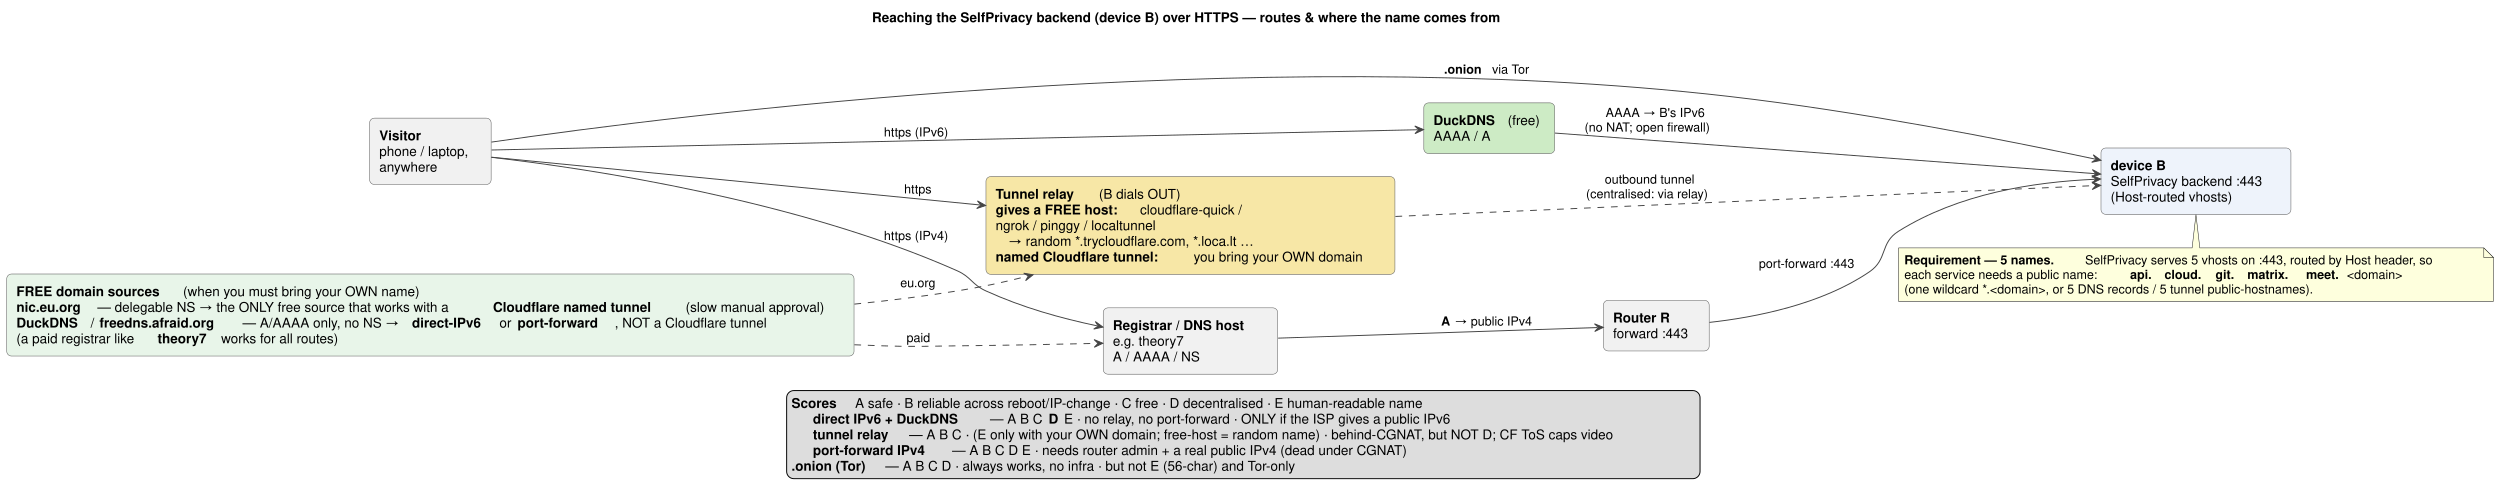
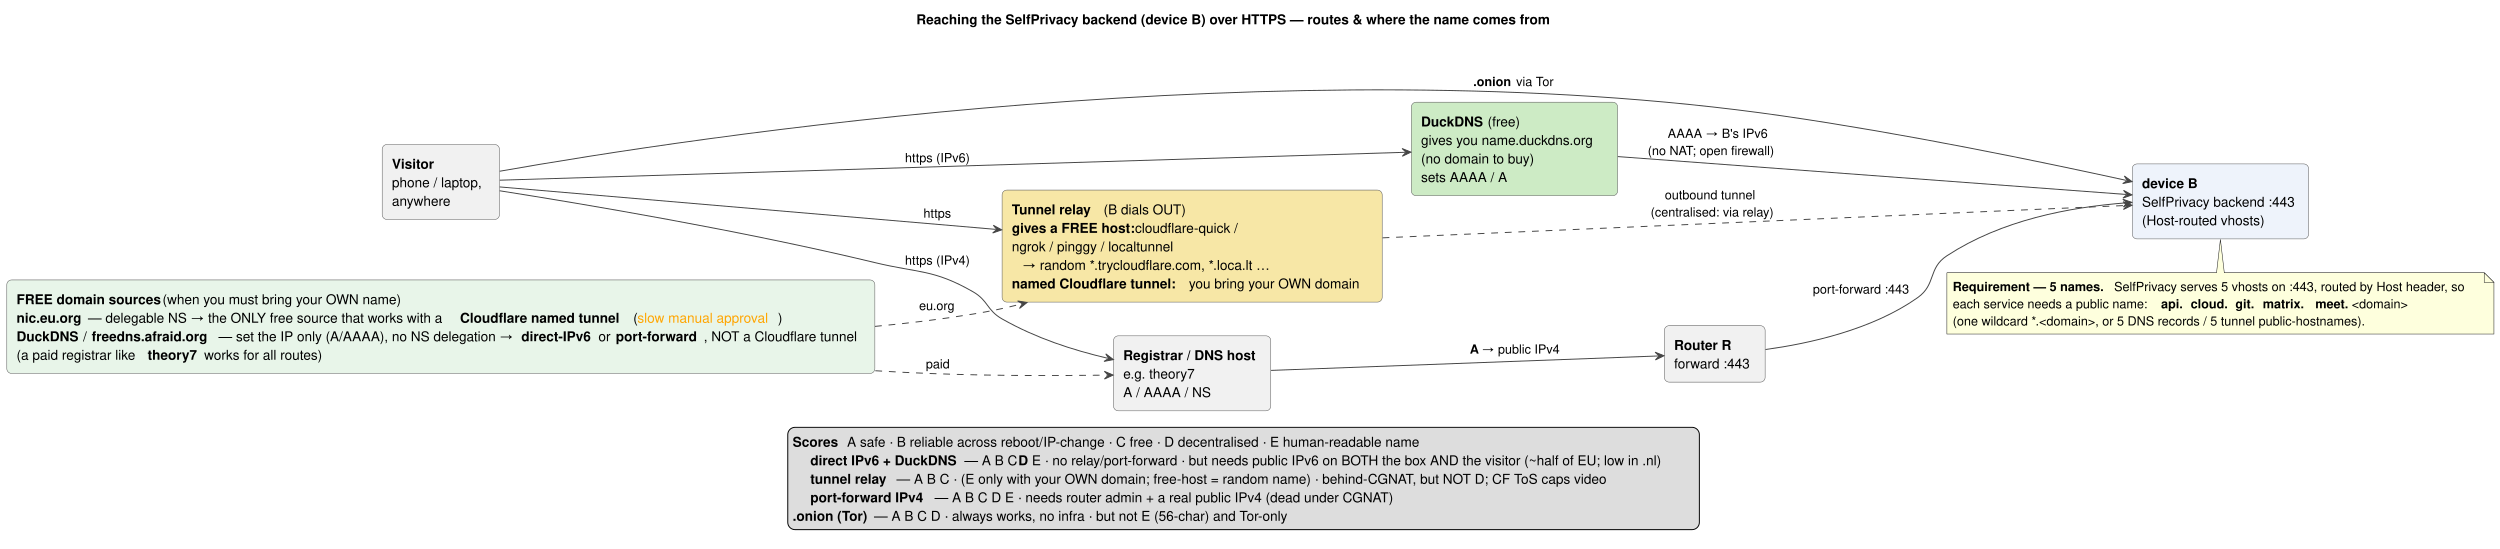
- <svg xmlns="http://www.w3.org/2000/svg" contentStyleType="text/css" data-diagram-type="DESCRIPTION" height="517px" preserveAspectRatio="none" style="width:2596px;height:517px;background:#FFFFFF;" version="1.1" viewBox="0 0 2596 517" width="2596px" zoomAndPan="magnify">
+ <svg xmlns="http://www.w3.org/2000/svg" contentStyleType="text/css" data-diagram-type="DESCRIPTION" height="565px" preserveAspectRatio="none" style="width:2574px;height:565px;background:#FFFFFF;" version="1.1" viewBox="0 0 2574 565" width="2574px" zoomAndPan="magnify">
  <defs>
-     <filter height="1" id="bjm8jxwfhr1ih0" width="1" x="0" y="0">
+     <filter height="1" id="b8has7bral45t0" width="1" x="0" y="0">
      <feFlood flood-color="#CDEBC5" result="flood" />
      <feComposite in="SourceGraphic" in2="flood" operator="over" />
    </filter>
-     <filter height="1" id="bjm8jxwfhr1ih1" width="1" x="0" y="0">
+     <filter height="1" id="b8has7bral45t1" width="1" x="0" y="0">
      <feFlood flood-color="#F7E7A6" result="flood" />
      <feComposite in="SourceGraphic" in2="flood" operator="over" />
    </filter>
-     <filter height="1" id="bjm8jxwfhr1ih2" width="1" x="0" y="0">
+     <filter height="1" id="b8has7bral45t2" width="1" x="0" y="0">
      <feFlood flood-color="#FFFFFF" result="flood" />
      <feComposite in="SourceGraphic" in2="flood" operator="over" />
    </filter>
  </defs>
  <g>
    <g class="title" data-source-line="5">
-       <text fill="#000000" font-family="Helvetica" font-size="14" font-weight="bold" lengthAdjust="spacing" textLength="771.237" x="905.471" y="22.995">Reaching the SelfPrivacy backend (device B) over HTTPS — routes &amp; where the name comes from</text>
+       <text fill="#000000" font-family="Helvetica" font-size="14" font-weight="bold" lengthAdjust="spacing" textLength="673.845" x="943.454" y="24.966">Reaching the SelfPrivacy backend (device B) over HTTPS — routes &amp; where the name comes from</text>
    </g>
    <g class="entity" data-entity="V" data-source-line="17" data-uid="ent0002" id="entity_V">
-       <rect fill="#F1F1F1" height="68.891" rx="5" ry="5" style="stroke:#555555;stroke-width:0.5;" width="126.176" x="383.82" y="122.677" />
-       <text fill="#000000" font-family="Helvetica" font-size="14" font-weight="bold" lengthAdjust="spacing" textLength="51.98" x="393.82" y="145.672">Visitor</text>
-       <text fill="#000000" font-family="Helvetica" font-size="14" lengthAdjust="spacing" textLength="106.176" x="393.82" y="161.969">phone / laptop,</text>
-       <text fill="#000000" font-family="Helvetica" font-size="14" lengthAdjust="spacing" textLength="69.043" x="393.82" y="178.266">anywhere</text>
+       <rect fill="#F1F1F1" height="77.204" rx="5" ry="5" style="stroke:#555555;stroke-width:0.5;" width="120.73" x="393.51" y="148.768" />
+       <text fill="#000000" font-family="Helvetica" font-size="14" font-weight="bold" lengthAdjust="spacing" textLength="45.696" x="403.51" y="173.734">Visitor</text>
+       <text fill="#000000" font-family="Helvetica" font-size="14" lengthAdjust="spacing" textLength="100.73" x="403.51" y="192.802">phone / laptop,</text>
+       <text fill="#000000" font-family="Helvetica" font-size="14" lengthAdjust="spacing" textLength="64.876" x="403.51" y="211.87">anywhere</text>
    </g>
    <g class="entity" data-entity="B" data-source-line="18" data-uid="ent0003" id="entity_B">
-       <rect fill="#EEF3FB" height="68.891" rx="5" ry="5" style="stroke:#555555;stroke-width:0.5;" width="197.235" x="2181.67" y="153.677" />
-       <text fill="#000000" font-family="Helvetica" font-size="14" font-weight="bold" lengthAdjust="spacing" textLength="66.78" x="2191.67" y="176.672">device B</text>
-       <text fill="#000000" font-family="Helvetica" font-size="14" lengthAdjust="spacing" textLength="177.235" x="2191.67" y="192.969">SelfPrivacy backend :443</text>
-       <text fill="#000000" font-family="Helvetica" font-size="14" lengthAdjust="spacing" textLength="144.286" x="2191.67" y="209.266">(Host-routed vhosts)</text>
+       <rect fill="#EEF3FB" height="77.204" rx="5" ry="5" style="stroke:#555555;stroke-width:0.5;" width="181.573" x="2195.35" y="168.768" />
+       <text fill="#000000" font-family="Helvetica" font-size="14" font-weight="bold" lengthAdjust="spacing" textLength="57.89" x="2205.35" y="193.734">device B</text>
+       <text fill="#000000" font-family="Helvetica" font-size="14" lengthAdjust="spacing" textLength="161.573" x="2205.35" y="212.802">SelfPrivacy backend :443</text>
+       <text fill="#000000" font-family="Helvetica" font-size="14" lengthAdjust="spacing" textLength="134.315" x="2205.35" y="231.87">(Host-routed vhosts)</text>
    </g>
    <g class="entity" data-entity="T" data-source-line="20" data-uid="ent0004" id="entity_T">
-       <rect fill="#F7E7A6" height="101.484" rx="5" ry="5" style="stroke:#555555;stroke-width:0.5;" width="424.681" x="1023.82" y="183.377" />
-       <text fill="#000000" font-family="Helvetica" font-size="14" font-weight="bold" lengthAdjust="spacing" textLength="98.39" x="1033.82" y="206.372">Tunnel relay</text>
-       <text fill="#000000" font-family="Helvetica" font-size="14" lengthAdjust="spacing" textLength="91.786" x="1141.11" y="206.372">(B dials OUT)</text>
-       <text fill="#000000" font-family="Helvetica" font-size="14" font-weight="bold" lengthAdjust="spacing" textLength="145.523" x="1033.82" y="222.669">gives a FREE host:</text>
-       <text fill="#000000" font-family="Helvetica" font-size="14" lengthAdjust="spacing" textLength="121.352" x="1183.794" y="222.669">cloudflare-quick /</text>
-       <text fill="#000000" font-family="Helvetica" font-size="14" lengthAdjust="spacing" textLength="192.363" x="1033.82" y="238.966">ngrok / pinggy / localtunnel</text>
-       <text fill="#000000" font-family="Helvetica" font-size="14" lengthAdjust="spacing" textLength="291.3" x="1047.171" y="255.263">→ random *.trycloudflare.com, *.loca.lt …</text>
-       <text fill="#000000" font-family="Helvetica" font-size="14" font-weight="bold" lengthAdjust="spacing" textLength="201.168" x="1033.82" y="271.56">named Cloudflare tunnel:</text>
-       <text fill="#000000" font-family="Helvetica" font-size="14" lengthAdjust="spacing" textLength="199.062" x="1239.438" y="271.56">you bring your OWN domain</text>
+       <rect fill="#F7E7A6" height="115.34" rx="5" ry="5" style="stroke:#555555;stroke-width:0.5;" width="391.363" x="1031.75" y="195.698" />
+       <text fill="#000000" font-family="Helvetica" font-size="14" font-weight="bold" lengthAdjust="spacing" textLength="87.206" x="1041.75" y="220.664">Tunnel relay</text>
+       <text fill="#000000" font-family="Helvetica" font-size="14" lengthAdjust="spacing" textLength="84.126" x="1136.236" y="220.664">(B dials OUT)</text>
+       <text fill="#000000" font-family="Helvetica" font-size="14" font-weight="bold" lengthAdjust="spacing" textLength="123.2" x="1041.75" y="239.732">gives a FREE host:</text>
+       <text fill="#000000" font-family="Helvetica" font-size="14" lengthAdjust="spacing" textLength="114.45" x="1168.59" y="239.732">cloudflare-quick /</text>
+       <text fill="#000000" font-family="Helvetica" font-size="14" lengthAdjust="spacing" textLength="181.985" x="1041.75" y="258.8">ngrok / pinggy / localtunnel</text>
+       <text fill="#000000" font-family="Helvetica" font-size="14" lengthAdjust="spacing" textLength="270.997" x="1052.67" y="277.868">→ random *.trycloudflare.com, *.loca.lt …</text>
+       <text fill="#000000" font-family="Helvetica" font-size="14" font-weight="bold" lengthAdjust="spacing" textLength="178.709" x="1041.75" y="296.935">named Cloudflare tunnel:</text>
+       <text fill="#000000" font-family="Helvetica" font-size="14" lengthAdjust="spacing" textLength="189.013" x="1224.099" y="296.935">you bring your OWN domain</text>
    </g>
    <g class="entity" data-entity="DD" data-source-line="21" data-uid="ent0005" id="entity_DD">
-       <rect fill="#CDEBC5" height="52.594" rx="5" ry="5" style="stroke:#555555;stroke-width:0.5;" width="135.903" x="1478.5" y="106.827" />
-       <text fill="#000000" font-family="Helvetica" font-size="14" font-weight="bold" lengthAdjust="spacing" textLength="72.618" x="1488.5" y="129.822">DuckDNS</text>
-       <text fill="#000000" font-family="Helvetica" font-size="14" lengthAdjust="spacing" textLength="38.835" x="1565.568" y="129.822">(free)</text>
-       <text fill="#000000" font-family="Helvetica" font-size="14" lengthAdjust="spacing" textLength="61.503" x="1488.5" y="146.119">AAAA / A</text>
+       <rect fill="#CDEBC5" height="96.272" rx="5" ry="5" style="stroke:#555555;stroke-width:0.5;" width="212.401" x="1453.11" y="105.228" />
+       <text fill="#000000" font-family="Helvetica" font-size="14" font-weight="bold" lengthAdjust="spacing" textLength="64.89" x="1463.11" y="130.194">DuckDNS</text>
+       <text fill="#000000" font-family="Helvetica" font-size="14" lengthAdjust="spacing" textLength="34.79" x="1531.64" y="130.194">(free)</text>
+       <text fill="#000000" font-family="Helvetica" font-size="14" lengthAdjust="spacing" textLength="192.401" x="1463.11" y="149.262">gives you  name.duckdns.org</text>
+       <text fill="#000000" font-family="Helvetica" font-size="14" lengthAdjust="spacing" textLength="124.656" x="1463.11" y="168.33">(no domain to buy)</text>
+       <text fill="#000000" font-family="Helvetica" font-size="14" lengthAdjust="spacing" textLength="87.22" x="1463.11" y="187.398">sets AAAA / A</text>
    </g>
    <g class="entity" data-entity="REG" data-source-line="22" data-uid="ent0006" id="entity_REG">
-       <rect fill="#F1F1F1" height="68.891" rx="5" ry="5" style="stroke:#555555;stroke-width:0.5;" width="181.144" x="1145.59" y="319.677" />
-       <text fill="#000000" font-family="Helvetica" font-size="14" font-weight="bold" lengthAdjust="spacing" textLength="161.144" x="1155.59" y="342.672">Registrar / DNS host</text>
-       <text fill="#000000" font-family="Helvetica" font-size="14" lengthAdjust="spacing" textLength="85.34" x="1155.59" y="358.969">e.g. theory7</text>
-       <text fill="#000000" font-family="Helvetica" font-size="14" lengthAdjust="spacing" textLength="94.48" x="1155.59" y="375.266">A / AAAA / NS</text>
+       <rect fill="#F1F1F1" height="77.204" rx="5" ry="5" style="stroke:#555555;stroke-width:0.5;" width="161.904" x="1146.48" y="345.768" />
+       <text fill="#000000" font-family="Helvetica" font-size="14" font-weight="bold" lengthAdjust="spacing" textLength="141.904" x="1156.48" y="370.734">Registrar / DNS host</text>
+       <text fill="#000000" font-family="Helvetica" font-size="14" lengthAdjust="spacing" textLength="78.652" x="1156.48" y="389.802">e.g. theory7</text>
+       <text fill="#000000" font-family="Helvetica" font-size="14" lengthAdjust="spacing" textLength="88.032" x="1156.48" y="408.87">A / AAAA / NS</text>
    </g>
    <g class="entity" data-entity="R" data-source-line="23" data-uid="ent0007" id="entity_R">
-       <rect fill="#F1F1F1" height="52.594" rx="5" ry="5" style="stroke:#555555;stroke-width:0.5;" width="109.811" x="1665" y="311.827" />
-       <text fill="#000000" font-family="Helvetica" font-size="14" font-weight="bold" lengthAdjust="spacing" textLength="69.111" x="1675" y="334.822">Router R</text>
-       <text fill="#000000" font-family="Helvetica" font-size="14" lengthAdjust="spacing" textLength="89.811" x="1675" y="351.119">forward :443</text>
+       <rect fill="#F1F1F1" height="58.136" rx="5" ry="5" style="stroke:#555555;stroke-width:0.5;" width="103.734" x="1713.65" y="335.298" />
+       <text fill="#000000" font-family="Helvetica" font-size="14" font-weight="bold" lengthAdjust="spacing" textLength="60.69" x="1723.65" y="360.264">Router R</text>
+       <text fill="#000000" font-family="Helvetica" font-size="14" lengthAdjust="spacing" textLength="83.734" x="1723.65" y="379.332">forward :443</text>
    </g>
    <g class="entity" data-entity="GMN16" data-source-line="38" data-uid="ent0017" id="entity_GMN16">
-       <path d="M1971.41,257.427 L1971.41,312.825 A0,0 0 0 0 1971.41,312.825 L2589.179,312.825 A0,0 0 0 0 2589.179,312.825 L2589.179,267.427 L2579.179,257.427 L2284.29,257.427 L2280.29,222.867 L2276.29,257.427 L1971.41,257.427 A0,0 0 0 0 1971.41,257.427" fill="#FEFFDD" style="stroke:#181818;stroke-width:0.5;" />
-       <path d="M2579.179,257.427 L2579.179,267.427 L2589.179,267.427 L2579.179,257.427" fill="#FEFFDD" style="stroke:#181818;stroke-width:0.5;" />
-       <text fill="#000000" font-family="Helvetica" font-size="13" font-weight="bold" lengthAdjust="spacing" textLength="183.593" x="1977.41" y="274.494">Requirement — 5 names.</text>
-       <text fill="#000000" font-family="Helvetica" font-size="13" lengthAdjust="spacing" textLength="409.043" x="2165.136" y="274.494">SelfPrivacy serves 5 vhosts on :443, routed by Host header, so</text>
-       <text fill="#000000" font-family="Helvetica" font-size="13" lengthAdjust="spacing" textLength="226.167" x="1977.41" y="289.627">each service needs a public name:</text>
-       <text fill="#000000" font-family="Helvetica" font-size="13" font-weight="bold" lengthAdjust="spacing" textLength="27.473" x="2211.842" y="289.627">api.</text>
-       <text fill="#000000" font-family="Helvetica" font-size="13" lengthAdjust="spacing" textLength="8.265" x="2239.314" y="289.627">  </text>
-       <text fill="#000000" font-family="Helvetica" font-size="13" font-weight="bold" lengthAdjust="spacing" textLength="44.592" x="2247.579" y="289.627">cloud.</text>
-       <text fill="#000000" font-family="Helvetica" font-size="13" lengthAdjust="spacing" textLength="8.265" x="2292.171" y="289.627">  </text>
-       <text fill="#000000" font-family="Helvetica" font-size="13" font-weight="bold" lengthAdjust="spacing" textLength="24.915" x="2300.436" y="289.627">git.</text>
-       <text fill="#000000" font-family="Helvetica" font-size="13" lengthAdjust="spacing" textLength="8.265" x="2325.35" y="289.627">  </text>
-       <text fill="#000000" font-family="Helvetica" font-size="13" font-weight="bold" lengthAdjust="spacing" textLength="52.724" x="2333.615" y="289.627">matrix.</text>
-       <text fill="#000000" font-family="Helvetica" font-size="13" lengthAdjust="spacing" textLength="8.265" x="2386.339" y="289.627">  </text>
-       <text fill="#000000" font-family="Helvetica" font-size="13" font-weight="bold" lengthAdjust="spacing" textLength="42.333" x="2394.603" y="289.627">meet.</text>
-       <text fill="#000000" font-family="Helvetica" font-size="13" lengthAdjust="spacing" textLength="70.472" x="2436.936" y="289.627">&lt;domain&gt;</text>
-       <text fill="#000000" font-family="Helvetica" font-size="13" lengthAdjust="spacing" textLength="487.798" x="1977.41" y="304.759">(one wildcard *.&lt;domain&gt;, or 5 DNS records / 5 tunnel public-hostnames).</text>
+       <path d="M2004.51,280.808 L2004.51,343.926 A0,0 0 0 0 2004.51,343.926 L2567.753,343.926 A0,0 0 0 0 2567.753,343.926 L2567.753,290.808 L2557.753,280.808 L2290.14,280.808 L2286.14,246.438 L2282.14,280.808 L2004.51,280.808 A0,0 0 0 0 2004.51,280.808" fill="#FEFFDD" style="stroke:#181818;stroke-width:0.5;" />
+       <path d="M2557.753,280.808 L2557.753,290.808 L2567.753,290.808 L2557.753,280.808" fill="#FEFFDD" style="stroke:#181818;stroke-width:0.5;" />
+       <text fill="#000000" font-family="Helvetica" font-size="13" font-weight="bold" lengthAdjust="spacing" textLength="162.799" x="2010.51" y="299.705">Requirement — 5 names.</text>
+       <text fill="#000000" font-family="Helvetica" font-size="13" lengthAdjust="spacing" textLength="376.064" x="2176.689" y="299.705">SelfPrivacy serves 5 vhosts on :443, routed by Host header, so</text>
+       <text fill="#000000" font-family="Helvetica" font-size="13" lengthAdjust="spacing" textLength="207.74" x="2010.51" y="317.411">each service needs a public name:</text>
+       <text fill="#000000" font-family="Helvetica" font-size="13" font-weight="bold" lengthAdjust="spacing" textLength="23.751" x="2225.01" y="317.411">api.</text>
+       <text fill="#000000" font-family="Helvetica" font-size="13" lengthAdjust="spacing" textLength="6.76" x="2248.761" y="317.411">  </text>
+       <text fill="#000000" font-family="Helvetica" font-size="13" font-weight="bold" lengthAdjust="spacing" textLength="39.169" x="2255.521" y="317.411">cloud.</text>
+       <text fill="#000000" font-family="Helvetica" font-size="13" lengthAdjust="spacing" textLength="6.76" x="2294.69" y="317.411">  </text>
+       <text fill="#000000" font-family="Helvetica" font-size="13" font-weight="bold" lengthAdjust="spacing" textLength="21.541" x="2301.45" y="317.411">git.</text>
+       <text fill="#000000" font-family="Helvetica" font-size="13" lengthAdjust="spacing" textLength="6.76" x="2322.991" y="317.411">  </text>
+       <text fill="#000000" font-family="Helvetica" font-size="13" font-weight="bold" lengthAdjust="spacing" textLength="47.346" x="2329.751" y="317.411">matrix.</text>
+       <text fill="#000000" font-family="Helvetica" font-size="13" lengthAdjust="spacing" textLength="6.76" x="2377.097" y="317.411">  </text>
+       <text fill="#000000" font-family="Helvetica" font-size="13" font-weight="bold" lengthAdjust="spacing" textLength="37.479" x="2383.857" y="317.411">meet.</text>
+       <text fill="#000000" font-family="Helvetica" font-size="13" lengthAdjust="spacing" textLength="61.568" x="2421.336" y="317.411">&lt;domain&gt;</text>
+       <text fill="#000000" font-family="Helvetica" font-size="13" lengthAdjust="spacing" textLength="450.177" x="2010.51" y="335.117">(one wildcard *.&lt;domain&gt;, or 5 DNS records / 5 tunnel public-hostnames).</text>
    </g>
    <g class="entity" data-entity="SRC" data-source-line="43" data-uid="ent0019" id="entity_SRC">
-       <rect fill="#E8F5E9" height="85.188" rx="5" ry="5" style="stroke:#555555;stroke-width:0.5;" width="879.824" x="7" y="284.527" />
-       <text fill="#000000" font-family="Helvetica" font-size="14" font-weight="bold" lengthAdjust="spacing" textLength="168.608" x="17" y="307.522">FREE domain sources</text>
-       <text fill="#000000" font-family="Helvetica" font-size="14" lengthAdjust="spacing" textLength="279.262" x="190.059" y="307.522">(when you must bring your OWN name)</text>
-       <text fill="#000000" font-family="Helvetica" font-size="14" font-weight="bold" lengthAdjust="spacing" textLength="79.707" x="17" y="323.819">nic.eu.org</text>
-       <text fill="#000000" font-family="Helvetica" font-size="14" lengthAdjust="spacing" textLength="406.315" x="101.157" y="323.819">— delegable NS → the ONLY free source that works with a</text>
-       <text fill="#000000" font-family="Helvetica" font-size="14" font-weight="bold" lengthAdjust="spacing" textLength="195.569" x="511.922" y="323.819">Cloudflare named tunnel</text>
-       <text fill="#000000" font-family="Helvetica" font-size="14" lengthAdjust="spacing" textLength="164.883" x="711.941" y="323.819">(slow manual approval)</text>
-       <text fill="#000000" font-family="Helvetica" font-size="14" font-weight="bold" lengthAdjust="spacing" textLength="72.618" x="17" y="340.116">DuckDNS</text>
-       <text fill="#000000" font-family="Helvetica" font-size="14" lengthAdjust="spacing" textLength="4.717" x="94.068" y="340.116">/</text>
-       <text fill="#000000" font-family="Helvetica" font-size="14" font-weight="bold" lengthAdjust="spacing" textLength="144.197" x="103.235" y="340.116">freedns.afraid.org</text>
-       <text fill="#000000" font-family="Helvetica" font-size="14" lengthAdjust="spacing" textLength="171.445" x="251.883" y="340.116">— A/AAAA only, no NS →</text>
-       <text fill="#000000" font-family="Helvetica" font-size="14" font-weight="bold" lengthAdjust="spacing" textLength="86.358" x="427.778" y="340.116">direct-IPv6</text>
-       <text fill="#000000" font-family="Helvetica" font-size="14" lengthAdjust="spacing" textLength="14.321" x="518.587" y="340.116">or</text>
-       <text fill="#000000" font-family="Helvetica" font-size="14" font-weight="bold" lengthAdjust="spacing" textLength="100.967" x="537.358" y="340.116">port-forward</text>
-       <text fill="#000000" font-family="Helvetica" font-size="14" lengthAdjust="spacing" textLength="177.242" x="638.325" y="340.116">, NOT a Cloudflare tunnel</text>
-       <text fill="#000000" font-family="Helvetica" font-size="14" lengthAdjust="spacing" textLength="142.153" x="17" y="356.413">(a paid registrar like</text>
-       <text fill="#000000" font-family="Helvetica" font-size="14" font-weight="bold" lengthAdjust="spacing" textLength="61.544" x="163.603" y="356.413">theory7</text>
-       <text fill="#000000" font-family="Helvetica" font-size="14" lengthAdjust="spacing" textLength="140.185" x="229.598" y="356.413">works for all routes)</text>
+       <rect fill="#E8F5E9" height="96.272" rx="5" ry="5" style="stroke:#555555;stroke-width:0.5;" width="893.751" x="7" y="288.228" />
+       <text fill="#000000" font-family="Helvetica" font-size="14" font-weight="bold" lengthAdjust="spacing" textLength="146.691" x="17" y="313.194">FREE domain sources</text>
+       <text fill="#000000" font-family="Helvetica" font-size="14" lengthAdjust="spacing" textLength="261.603" x="167.331" y="313.194">(when you must bring your OWN name)</text>
+       <text fill="#000000" font-family="Helvetica" font-size="14" font-weight="bold" lengthAdjust="spacing" textLength="70" x="17" y="332.262">nic.eu.org</text>
+       <text fill="#000000" font-family="Helvetica" font-size="14" lengthAdjust="spacing" textLength="379.356" x="90.64" y="332.262">— delegable NS → the ONLY free source that works with a</text>
+       <text fill="#000000" font-family="Helvetica" font-size="14" font-weight="bold" lengthAdjust="spacing" textLength="174.719" x="473.636" y="332.262">Cloudflare named tunnel</text>
+       <text fill="#000000" font-family="Helvetica" font-size="14" lengthAdjust="spacing" textLength="4.2" x="651.995" y="332.262">(</text>
+       <text fill="#FFA500" font-family="Helvetica" font-size="14" lengthAdjust="spacing" textLength="144.69" x="656.196" y="332.262">slow manual approval</text>
+       <text fill="#000000" font-family="Helvetica" font-size="14" lengthAdjust="spacing" textLength="4.2" x="800.885" y="332.262">)</text>
+       <text fill="#000000" font-family="Helvetica" font-size="14" font-weight="bold" lengthAdjust="spacing" textLength="64.89" x="17" y="351.33">DuckDNS</text>
+       <text fill="#000000" font-family="Helvetica" font-size="14" lengthAdjust="spacing" textLength="5.208" x="85.53" y="351.33">/</text>
+       <text fill="#000000" font-family="Helvetica" font-size="14" font-weight="bold" lengthAdjust="spacing" textLength="127.022" x="94.378" y="351.33">freedns.afraid.org</text>
+       <text fill="#000000" font-family="Helvetica" font-size="14" lengthAdjust="spacing" textLength="308.027" x="225.039" y="351.33">— set the IP only (A/AAAA), no NS delegation →</text>
+       <text fill="#000000" font-family="Helvetica" font-size="14" font-weight="bold" lengthAdjust="spacing" textLength="75.754" x="536.706" y="351.33">direct-IPv6</text>
+       <text fill="#000000" font-family="Helvetica" font-size="14" lengthAdjust="spacing" textLength="14.252" x="616.1" y="351.33">or</text>
+       <text fill="#000000" font-family="Helvetica" font-size="14" font-weight="bold" lengthAdjust="spacing" textLength="90.566" x="633.992" y="351.33">port-forward</text>
+       <text fill="#000000" font-family="Helvetica" font-size="14" lengthAdjust="spacing" textLength="166.193" x="724.557" y="351.33">, NOT a Cloudflare tunnel</text>
+       <text fill="#000000" font-family="Helvetica" font-size="14" lengthAdjust="spacing" textLength="131.333" x="17" y="370.398">(a paid registrar like</text>
+       <text fill="#000000" font-family="Helvetica" font-size="14" font-weight="bold" lengthAdjust="spacing" textLength="54.544" x="151.974" y="370.398">theory7</text>
+       <text fill="#000000" font-family="Helvetica" font-size="14" lengthAdjust="spacing" textLength="131.263" x="210.157" y="370.398">works for all routes)</text>
    </g>
    <g class="link" data-entity-1="V" data-entity-2="T" data-source-line="25" data-uid="lnk8" id="link_V_T">
-       <path d="M510.34,163.227 C619.9,173.947 845.489,196.013 1017.558,212.833" fill="none" id="V-to-T" style="stroke:#444444;stroke-width:1;" />
-       <polygon fill="#444444" points="1023.53,213.417,1014.962,208.56,1018.554,212.93,1014.183,216.522,1023.53,213.417" style="stroke:#444444;stroke-width:1;" />
-       <text fill="#000000" font-family="Helvetica" font-size="13" lengthAdjust="spacing" textLength="33.459" x="938.82" y="200.854">https</text>
+       <path d="M514.46,192.458 C623.77,201.818 854.792,221.577 1025.362,236.167" fill="none" id="V-to-T" style="stroke:#444444;stroke-width:1;" />
+       <polygon fill="#444444" points="1031.34,236.678,1022.714,231.925,1026.358,236.252,1022.032,239.896,1031.34,236.678" style="stroke:#444444;stroke-width:1;" />
+       <text fill="#000000" font-family="Helvetica" font-size="13" lengthAdjust="spacing" textLength="31.642" x="950.75" y="224.115">https</text>
    </g>
    <g class="link" data-entity-1="T" data-entity-2="B" data-source-line="26" data-uid="lnk9" id="link_T_B">
-       <path d="M1449,224.767 C1672.43,214.907 2008.736,200.061 2175.366,192.711" fill="none" id="T-to-B" style="stroke:#444444;stroke-width:1;stroke-dasharray:7,7;" />
-       <polygon fill="#444444" points="2181.36,192.447,2172.193,188.847,2176.365,192.667,2172.545,196.84,2181.36,192.447" style="stroke:#444444;stroke-width:1;" />
-       <text fill="#000000" font-family="Helvetica" font-size="13" lengthAdjust="spacing" textLength="107.783" x="1666.375" y="190.654">outbound tunnel</text>
-       <text fill="#000000" font-family="Helvetica" font-size="13" lengthAdjust="spacing" textLength="146.713" x="1646.91" y="205.787">(centralised: via relay)</text>
+       <path d="M1423.48,244.878 C1653.22,234.878 2019.076,218.949 2189.106,211.549" fill="none" id="T-to-B" style="stroke:#444444;stroke-width:1;stroke-dasharray:7,7;" />
+       <polygon fill="#444444" points="2195.1,211.288,2185.935,207.683,2190.105,211.505,2186.282,215.675,2195.1,211.288" style="stroke:#444444;stroke-width:1;" />
+       <text fill="#000000" font-family="Helvetica" font-size="13" lengthAdjust="spacing" textLength="103.376" x="1714.07" y="205.205">outbound tunnel</text>
+       <text fill="#000000" font-family="Helvetica" font-size="13" lengthAdjust="spacing" textLength="132.496" x="1699.51" y="222.911">(centralised: via relay)</text>
    </g>
    <g class="link" data-entity-1="V" data-entity-2="DD" data-source-line="28" data-uid="lnk10" id="link_V_DD">
-       <path d="M510.46,155.757 C702.14,151.567 1274.311,139.048 1472.191,134.728" fill="none" id="V-to-DD" style="stroke:#444444;stroke-width:1;" />
-       <polygon fill="#444444" points="1478.19,134.597,1469.105,130.794,1473.191,134.706,1469.279,138.792,1478.19,134.597" style="stroke:#444444;stroke-width:1;" />
-       <text fill="#000000" font-family="Helvetica" font-size="13" lengthAdjust="spacing" textLength="75.372" x="917.82" y="141.704">https (IPv6)</text>
+       <path d="M514.59,185.528 C693.17,180.028 1218.803,163.823 1446.693,156.803" fill="none" id="V-to-DD" style="stroke:#444444;stroke-width:1;" />
+       <polygon fill="#444444" points="1452.69,156.618,1443.571,152.897,1447.692,156.772,1443.817,160.893,1452.69,156.618" style="stroke:#444444;stroke-width:1;" />
+       <text fill="#000000" font-family="Helvetica" font-size="13" lengthAdjust="spacing" textLength="69.134" x="931.75" y="166.995">https (IPv6)</text>
    </g>
    <g class="link" data-entity-1="DD" data-entity-2="B" data-source-line="29" data-uid="lnk11" id="link_DD_B">
-       <path d="M1614.67,138.177 C1744.53,147.937 2024.397,168.967 2175.407,180.317" fill="none" id="DD-to-B" style="stroke:#444444;stroke-width:1;" />
-       <polygon fill="#444444" points="2181.39,180.767,2172.715,176.104,2176.404,180.392,2172.115,184.081,2181.39,180.767" style="stroke:#444444;stroke-width:1;" />
-       <text fill="#000000" font-family="Helvetica" font-size="13" lengthAdjust="spacing" textLength="105.765" x="1667.262" y="121.494">AAAA → B's IPv6</text>
-       <text fill="#000000" font-family="Helvetica" font-size="13" lengthAdjust="spacing" textLength="149.468" x="1645.41" y="136.627">(no NAT; open firewall)</text>
+       <path d="M1665.71,161.218 C1808.43,171.848 2054.737,190.202 2189.077,200.212" fill="none" id="DD-to-B" style="stroke:#444444;stroke-width:1;" />
+       <polygon fill="#444444" points="2195.06,200.658,2186.382,196,2190.074,200.286,2185.788,203.978,2195.06,200.658" style="stroke:#444444;stroke-width:1;" />
+       <text fill="#000000" font-family="Helvetica" font-size="13" lengthAdjust="spacing" textLength="97.604" x="1717.063" y="141.965">AAAA → B's IPv6</text>
+       <text fill="#000000" font-family="Helvetica" font-size="13" lengthAdjust="spacing" textLength="138.71" x="1696.51" y="159.671">(no NAT; open firewall)</text>
    </g>
    <g class="link" data-entity-1="V" data-entity-2="REG" data-source-line="31" data-uid="lnk12" id="link_V_REG">
-       <path d="M510.13,163.347 C614.11,175.447 828.1,207.697 993.82,281.117 C1008.7,287.717 1009,295.397 1023.82,302.117 C1062.02,319.457 1100.949,330.288 1139.459,338.418" fill="none" id="V-to-REG" style="stroke:#444444;stroke-width:1;" />
-       <polygon fill="#444444" points="1145.33,339.657,1137.35,333.884,1140.438,338.624,1135.698,341.712,1145.33,339.657" style="stroke:#444444;stroke-width:1;" />
-       <text fill="#000000" font-family="Helvetica" font-size="13" lengthAdjust="spacing" textLength="75.372" x="917.82" y="249.224">https (IPv4)</text>
+       <path d="M514.43,196.418 C600.33,209.928 763.73,237.358 900.75,270.368 C946.28,281.328 961.11,277.108 1001.75,300.368 C1017.58,309.428 1015.88,319.378 1031.75,328.368 C1066.94,348.308 1103.961,360.249 1140.501,368.879" fill="none" id="V-to-REG" style="stroke:#444444;stroke-width:1;" />
+       <polygon fill="#444444" points="1146.34,370.258,1138.5,364.296,1141.474,369.109,1136.662,372.082,1146.34,370.258" style="stroke:#444444;stroke-width:1;" />
+       <text fill="#000000" font-family="Helvetica" font-size="13" lengthAdjust="spacing" textLength="69.134" x="931.75" y="272.485">https (IPv4)</text>
    </g>
    <g class="link" data-entity-1="REG" data-entity-2="R" data-source-line="32" data-uid="lnk13" id="link_REG_R">
-       <path d="M1327.21,351.127 C1426.48,347.837 1576.933,342.836 1658.833,340.116" fill="none" id="REG-to-R" style="stroke:#444444;stroke-width:1;" />
-       <polygon fill="#444444" points="1664.83,339.917,1655.702,336.218,1659.833,340.083,1655.968,344.213,1664.83,339.917" style="stroke:#444444;stroke-width:1;" />
-       <text fill="#000000" font-family="Helvetica" font-size="13" font-weight="bold" lengthAdjust="spacing" textLength="10.061" x="1496.46" y="338.054">A</text>
-       <text fill="#000000" font-family="Helvetica" font-size="13" lengthAdjust="spacing" textLength="85.909" x="1510.653" y="338.054">→ public IPv4</text>
+       <path d="M1308.69,381.368 C1420.41,377.208 1613.614,369.991 1707.234,366.501" fill="none" id="REG-to-R" style="stroke:#444444;stroke-width:1;" />
+       <polygon fill="#444444" points="1713.23,366.278,1704.087,362.616,1708.234,366.464,1704.385,370.61,1713.23,366.278" style="stroke:#444444;stroke-width:1;" />
+       <text fill="#000000" font-family="Helvetica" font-size="13" font-weight="bold" lengthAdjust="spacing" textLength="8.97" x="1513.31" y="364.085">A</text>
+       <text fill="#000000" font-family="Helvetica" font-size="13" lengthAdjust="spacing" textLength="80.366" x="1525.66" y="364.085">→ public IPv4</text>
    </g>
    <g class="link" data-entity-1="R" data-entity-2="B" data-source-line="33" data-uid="lnk14" id="link_R_B">
-       <path d="M1775.04,334.787 C1822.5,329.567 1891.52,316.227 1941.41,282.117 C1960.35,269.177 1951.96,252.287 1971.41,240.117 C2034.03,200.957 2111.216,189.013 2175.326,186.163" fill="none" id="R-to-B" style="stroke:#444444;stroke-width:1;" />
-       <polygon fill="#444444" points="2181.32,185.897,2172.151,182.3,2176.325,186.119,2172.506,190.293,2181.32,185.897" style="stroke:#444444;stroke-width:1;" />
-       <text fill="#000000" font-family="Helvetica" font-size="13" lengthAdjust="spacing" textLength="114.734" x="1826.41" y="278.184">port-forward :443</text>
+       <path d="M1817.71,359.868 C1862.57,353.778 1927.73,339.538 1974.51,306.368 C1993.52,292.888 1985.01,276.118 2004.51,263.368 C2060.95,226.448 2130.458,213.403 2188.928,208.853" fill="none" id="R-to-B" style="stroke:#444444;stroke-width:1;" />
+       <polygon fill="#444444" points="2194.91,208.388,2185.627,205.098,2189.925,208.776,2186.247,213.074,2194.91,208.388" style="stroke:#444444;stroke-width:1;" />
+       <text fill="#000000" font-family="Helvetica" font-size="13" lengthAdjust="spacing" textLength="107.861" x="1866.51" y="302.265">port-forward :443</text>
    </g>
    <g class="link" data-entity-1="V" data-entity-2="B" data-source-line="35" data-uid="lnk15" id="link_V_B">
-       <path d="M510.28,147.557 C702.5,119.577 1302.57,43.297 1795.41,100.117 C1930.28,115.667 2078.41,144.613 2175.74,165.243" fill="none" id="V-to-B" style="stroke:#444444;stroke-width:1;" />
-       <polygon fill="#444444" points="2181.61,166.487,2173.635,160.708,2176.719,165.45,2171.976,168.534,2181.61,166.487" style="stroke:#444444;stroke-width:1;" />
-       <text fill="#000000" font-family="Helvetica" font-size="13" font-weight="bold" lengthAdjust="spacing" textLength="45.767" x="1499.46" y="76.474">.onion</text>
-       <text fill="#000000" font-family="Helvetica" font-size="13" lengthAdjust="spacing" textLength="44.643" x="1549.359" y="76.474">via Tor</text>
+       <path d="M514.47,176.308 C706.87,142.328 1328.42,46.068 1835.51,119.368 C1961.08,137.518 2098.849,165.924 2189.299,185.734" fill="none" id="V-to-B" style="stroke:#444444;stroke-width:1;" />
+       <polygon fill="#444444" points="2195.16,187.018,2187.224,181.185,2190.276,185.948,2185.513,189,2195.16,187.018" style="stroke:#444444;stroke-width:1;" />
+       <text fill="#000000" font-family="Helvetica" font-size="13" font-weight="bold" lengthAdjust="spacing" textLength="40.846" x="1516.81" y="88.585">.onion</text>
+       <text fill="#000000" font-family="Helvetica" font-size="13" lengthAdjust="spacing" textLength="41.093" x="1561.036" y="88.585">via Tor</text>
    </g>
    <g class="link" data-entity-1="SRC" data-entity-2="T" data-source-line="44" data-uid="lnk20" id="link_SRC_T">
-       <path d="M887.19,315.797 C923.37,312.197 959.29,307.707 993.82,302.117 C1019.61,297.957 1040.746,293.489 1066.906,286.819" fill="none" id="SRC-to-T" style="stroke:#444444;stroke-width:1;stroke-dasharray:7,7;" />
-       <polygon fill="#444444" points="1072.72,285.337,1063.011,283.685,1067.875,286.572,1064.987,291.437,1072.72,285.337" style="stroke:#444444;stroke-width:1;" />
-       <text fill="#000000" font-family="Helvetica" font-size="13" lengthAdjust="spacing" textLength="41.92" x="934.82" y="298.184">eu.org</text>
+       <path d="M900.91,336.048 C935.14,332.888 969.07,328.738 1001.75,323.368 C1019.99,320.368 1032.997,317.725 1051.607,312.965" fill="none" id="SRC-to-T" style="stroke:#444444;stroke-width:1;stroke-dasharray:7,7;" />
+       <polygon fill="#444444" points="1057.42,311.478,1047.709,309.833,1052.576,312.717,1049.692,317.583,1057.42,311.478" style="stroke:#444444;stroke-width:1;" />
+       <text fill="#000000" font-family="Helvetica" font-size="13" lengthAdjust="spacing" textLength="40.079" x="946.25" y="319.265">eu.org</text>
    </g>
    <g class="link" data-entity-1="SRC" data-entity-2="REG" data-source-line="45" data-uid="lnk21" id="link_SRC_REG">
-       <path d="M887.16,358.007 C897.14,358.417 907.04,358.787 916.82,359.117 C951.03,360.287 959.6,359.477 993.82,359.117 C1043.9,358.607 1093.822,357.616 1139.202,356.566" fill="none" id="SRC-to-REG" style="stroke:#444444;stroke-width:1;stroke-dasharray:7,7;" />
-       <polygon fill="#444444" points="1145.2,356.427,1136.11,352.636,1140.201,356.543,1136.295,360.634,1145.2,356.427" style="stroke:#444444;stroke-width:1;" />
-       <text fill="#000000" font-family="Helvetica" font-size="13" lengthAdjust="spacing" textLength="28.082" x="941.32" y="355.184">paid</text>
+       <path d="M901.23,381.718 C911.16,382.318 921.01,382.868 930.75,383.368 C1003.55,387.078 1080.561,387.061 1140.061,386.241" fill="none" id="SRC-to-REG" style="stroke:#444444;stroke-width:1;stroke-dasharray:7,7;" />
+       <polygon fill="#444444" points="1146.06,386.158,1137.006,382.282,1141.061,386.227,1137.116,390.282,1146.06,386.158" style="stroke:#444444;stroke-width:1;" />
+       <text fill="#000000" font-family="Helvetica" font-size="13" lengthAdjust="spacing" textLength="26.637" x="953.25" y="379.265">paid</text>
    </g>
    <g class="legend" data-source-line="47">
-       <rect fill="#DDDDDD" height="91.484" rx="7.5" ry="7.5" style="stroke:#000000;stroke-width:1;" width="948.479" x="816.85" y="405.567" />
-       <text fill="#000000" font-family="Helvetica" font-size="14" font-weight="bold" lengthAdjust="spacing" textLength="52.732" x="821.85" y="423.563">Scores</text>
-       <text fill="#000000" font-family="Helvetica" font-size="14" lengthAdjust="spacing" textLength="662.43" x="887.933" y="423.563">A safe · B reliable across reboot/IP-change · C free · D decentralised · E human-readable name</text>
-       <text fill="#000000" filter="url(#bjm8jxwfhr1ih0)" font-family="Helvetica" font-size="14" lengthAdjust="spacing" textLength="17.801" x="821.85" y="439.86">    </text>
-       <text fill="#000000" font-family="Helvetica" font-size="14" lengthAdjust="spacing" textLength="4.45" x="839.651" y="439.86"> </text>
-       <text fill="#000000" font-family="Helvetica" font-size="14" font-weight="bold" lengthAdjust="spacing" textLength="179.519" x="844.101" y="439.86">direct IPv6 + DuckDNS</text>
-       <text fill="#000000" font-family="Helvetica" font-size="14" lengthAdjust="spacing" textLength="56.308" x="1028.07" y="439.86">— A B C</text>
-       <text fill="#000000" font-family="Helvetica" font-size="14" font-weight="bold" lengthAdjust="spacing" textLength="11.621" x="1088.828" y="439.86">D</text>
-       <text fill="#000000" font-family="Helvetica" font-size="14" lengthAdjust="spacing" textLength="450.7" x="1104.899" y="439.86">E · no relay, no port-forward · ONLY if the ISP gives a public IPv6</text>
-       <text fill="#000000" filter="url(#bjm8jxwfhr1ih1)" font-family="Helvetica" font-size="14" lengthAdjust="spacing" textLength="17.801" x="821.85" y="456.156">    </text>
-       <text fill="#000000" font-family="Helvetica" font-size="14" lengthAdjust="spacing" textLength="4.45" x="839.651" y="456.156"> </text>
-       <text fill="#000000" font-family="Helvetica" font-size="14" font-weight="bold" lengthAdjust="spacing" textLength="95.532" x="844.101" y="456.156">tunnel relay</text>
-       <text fill="#000000" font-family="Helvetica" font-size="14" lengthAdjust="spacing" textLength="816.245" x="944.083" y="456.156">— A B C · (E only with your OWN domain; free-host = random name) · behind-CGNAT, but NOT D; CF ToS caps video</text>
-       <text fill="#000000" filter="url(#bjm8jxwfhr1ih2)" font-family="Helvetica" font-size="14" lengthAdjust="spacing" textLength="17.801" x="821.85" y="472.453">    </text>
-       <text fill="#000000" font-family="Helvetica" font-size="14" lengthAdjust="spacing" textLength="4.45" x="839.651" y="472.453"> </text>
-       <text fill="#000000" font-family="Helvetica" font-size="14" font-weight="bold" lengthAdjust="spacing" textLength="140.178" x="844.101" y="472.453">port-forward IPv4</text>
-       <text fill="#000000" font-family="Helvetica" font-size="14" lengthAdjust="spacing" textLength="527.037" x="988.729" y="472.453">— A B C D E · needs router admin + a real public IPv4 (dead under CGNAT)</text>
-       <text fill="#000000" font-family="Helvetica" font-size="14" font-weight="bold" lengthAdjust="spacing" textLength="93.03" x="821.85" y="488.75">.onion (Tor)</text>
-       <text fill="#000000" font-family="Helvetica" font-size="14" lengthAdjust="spacing" textLength="480.601" x="919.331" y="488.75">— A B C D · always works, no infra · but not E (56-char) and Tor-only</text>
+       <rect fill="#DDDDDD" height="105.34" rx="7.5" ry="7.5" style="stroke:#000000;stroke-width:1;" width="938.588" x="811.082" y="439.972" />
+       <text fill="#000000" font-family="Helvetica" font-size="14" font-weight="bold" lengthAdjust="spacing" textLength="45.164" x="816.082" y="459.938">Scores</text>
+       <text fill="#000000" font-family="Helvetica" font-size="14" lengthAdjust="spacing" textLength="614.43" x="872.166" y="459.938">A safe · B reliable across reboot/IP-change · C free · D decentralised · E human-readable name</text>
+       <text fill="#000000" filter="url(#b8has7bral45t0)" font-family="Helvetica" font-size="14" lengthAdjust="spacing" textLength="14.56" x="816.082" y="479.005">    </text>
+       <text fill="#000000" font-family="Helvetica" font-size="14" lengthAdjust="spacing" textLength="3.64" x="830.642" y="479.005"> </text>
+       <text fill="#000000" font-family="Helvetica" font-size="14" font-weight="bold" lengthAdjust="spacing" textLength="155.063" x="834.282" y="479.005">direct IPv6 + DuckDNS</text>
+       <text fill="#000000" font-family="Helvetica" font-size="14" lengthAdjust="spacing" textLength="51.814" x="992.986" y="479.005">— A B C</text>
+       <text fill="#000000" font-family="Helvetica" font-size="14" font-weight="bold" lengthAdjust="spacing" textLength="10.36" x="1048.439" y="479.005">D</text>
+       <text fill="#000000" font-family="Helvetica" font-size="14" lengthAdjust="spacing" textLength="682.232" x="1062.439" y="479.005">E · no relay/port-forward · but needs public IPv6 on BOTH the box AND the visitor (~half of EU; low in .nl)</text>
+       <text fill="#000000" filter="url(#b8has7bral45t1)" font-family="Helvetica" font-size="14" lengthAdjust="spacing" textLength="14.56" x="816.082" y="498.073">    </text>
+       <text fill="#000000" font-family="Helvetica" font-size="14" lengthAdjust="spacing" textLength="3.64" x="830.642" y="498.073"> </text>
+       <text fill="#000000" font-family="Helvetica" font-size="14" font-weight="bold" lengthAdjust="spacing" textLength="85.176" x="834.282" y="498.073">tunnel relay</text>
+       <text fill="#000000" font-family="Helvetica" font-size="14" lengthAdjust="spacing" textLength="752.903" x="923.098" y="498.073">— A B C · (E only with your OWN domain; free-host = random name) · behind-CGNAT, but NOT D; CF ToS caps video</text>
+       <text fill="#000000" filter="url(#b8has7bral45t2)" font-family="Helvetica" font-size="14" lengthAdjust="spacing" textLength="14.56" x="816.082" y="517.141">    </text>
+       <text fill="#000000" font-family="Helvetica" font-size="14" lengthAdjust="spacing" textLength="3.64" x="830.642" y="517.141"> </text>
+       <text fill="#000000" font-family="Helvetica" font-size="14" font-weight="bold" lengthAdjust="spacing" textLength="124.418" x="834.282" y="517.141">port-forward IPv4</text>
+       <text fill="#000000" font-family="Helvetica" font-size="14" lengthAdjust="spacing" textLength="484.272" x="962.34" y="517.141">— A B C D E · needs router admin + a real public IPv4 (dead under CGNAT)</text>
+       <text fill="#000000" font-family="Helvetica" font-size="14" font-weight="bold" lengthAdjust="spacing" textLength="80.248" x="816.082" y="536.209">.onion (Tor)</text>
+       <text fill="#000000" font-family="Helvetica" font-size="14" lengthAdjust="spacing" textLength="441.796" x="899.97" y="536.209">— A B C D · always works, no infra · but not E (56-char) and Tor-only</text>
    </g>
  </g>
</svg>
